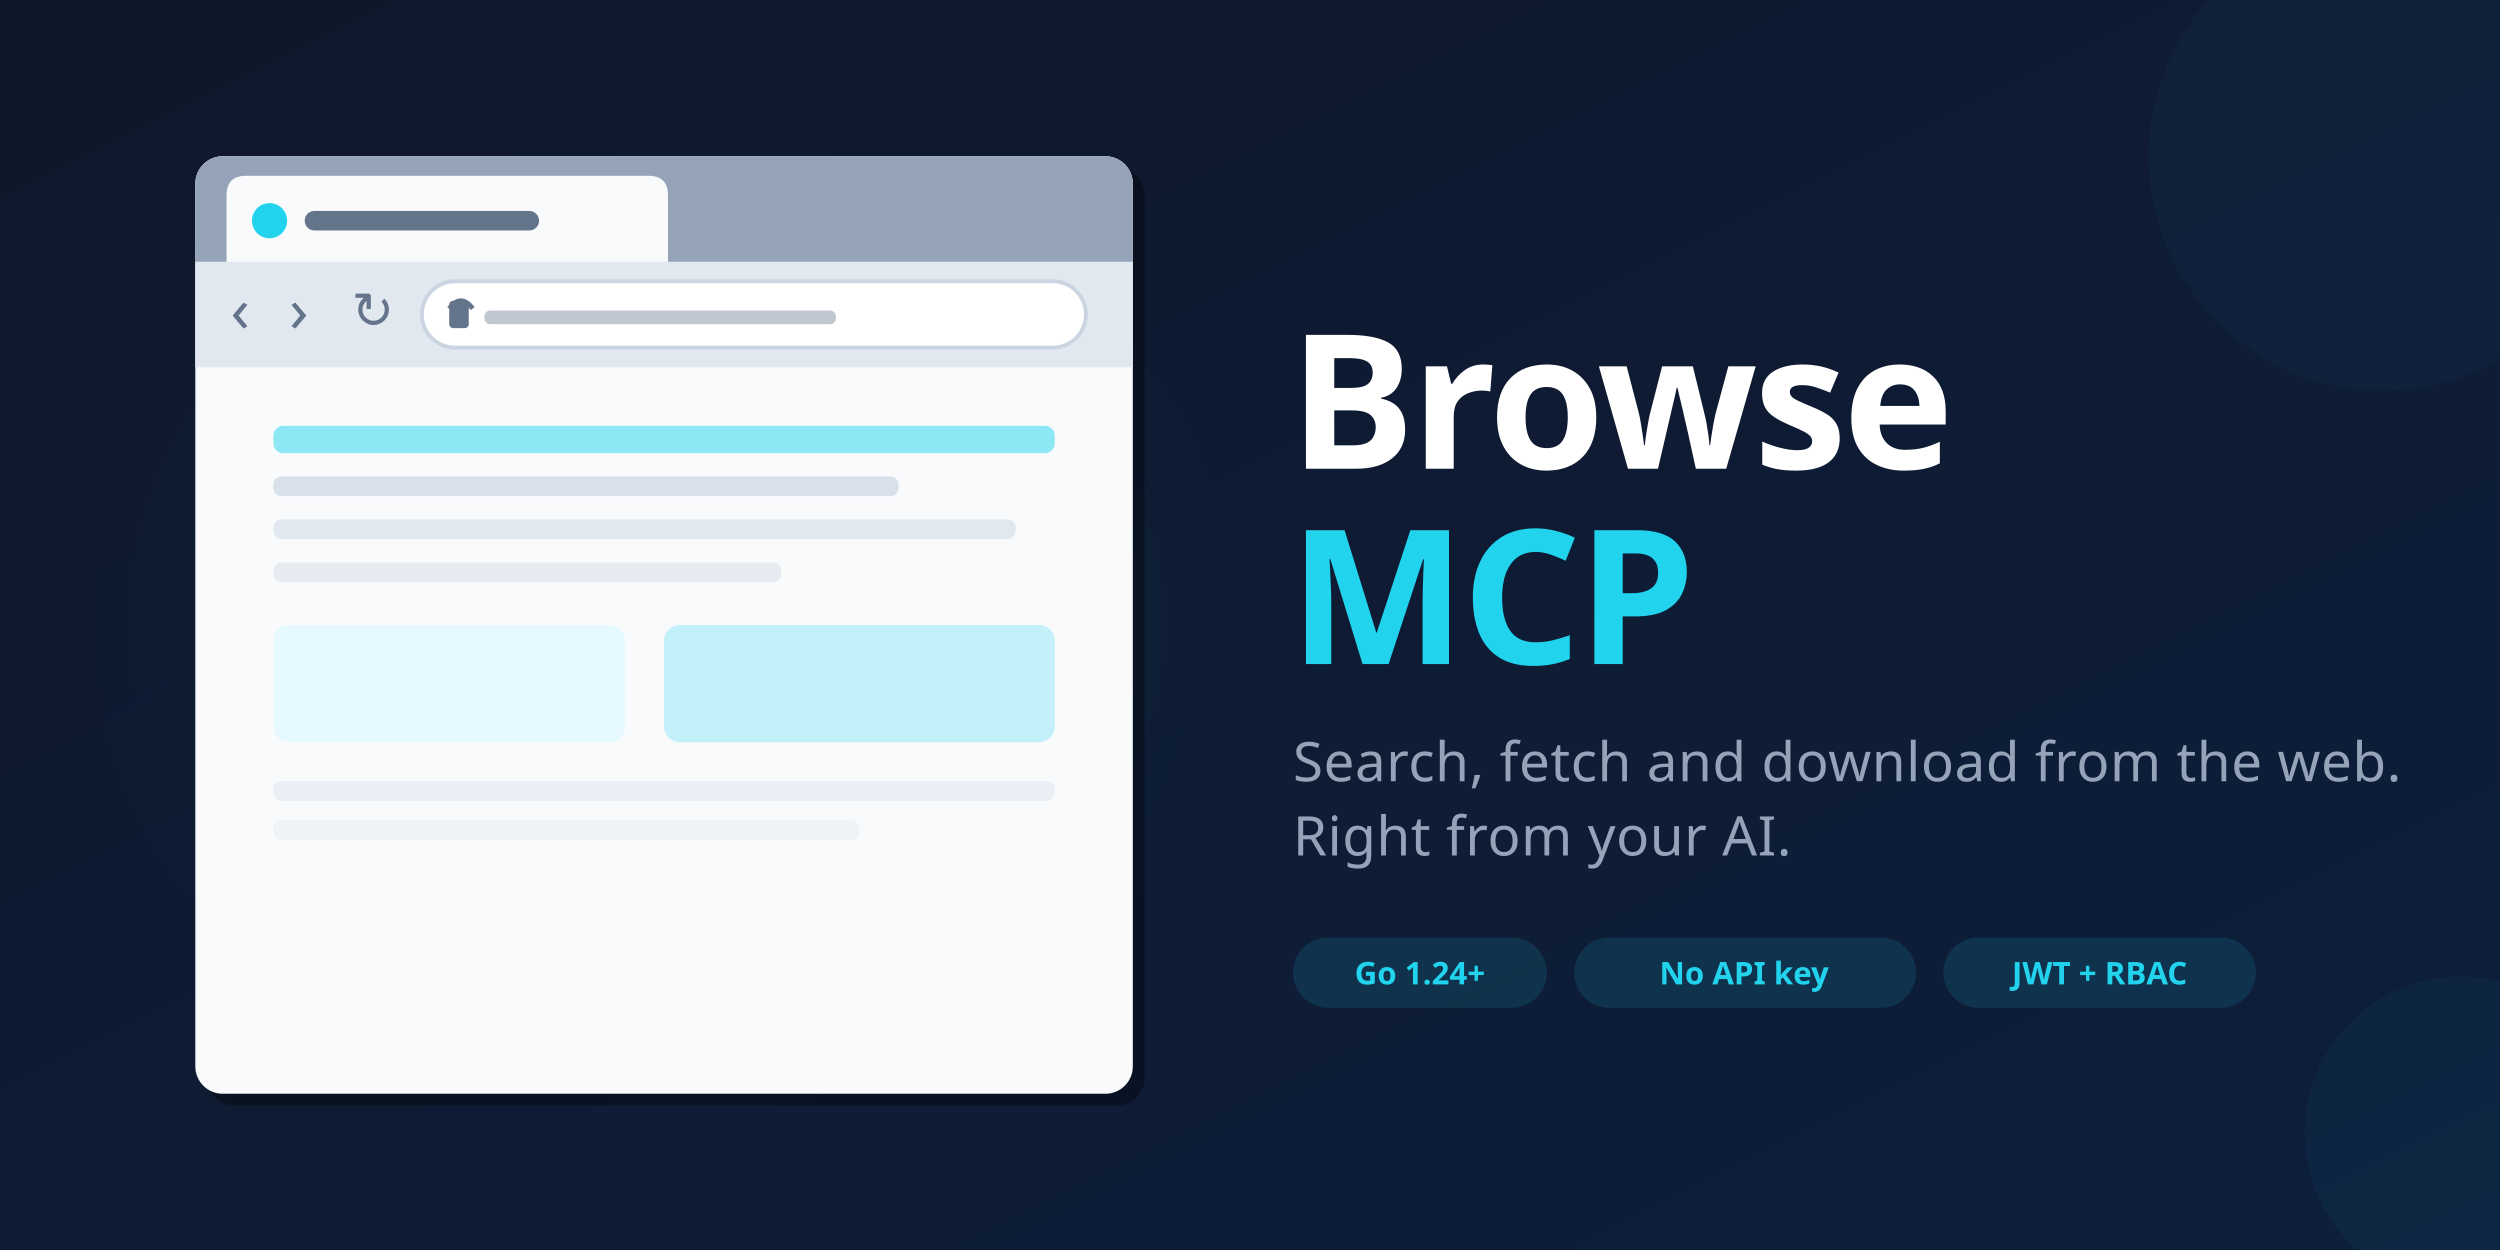
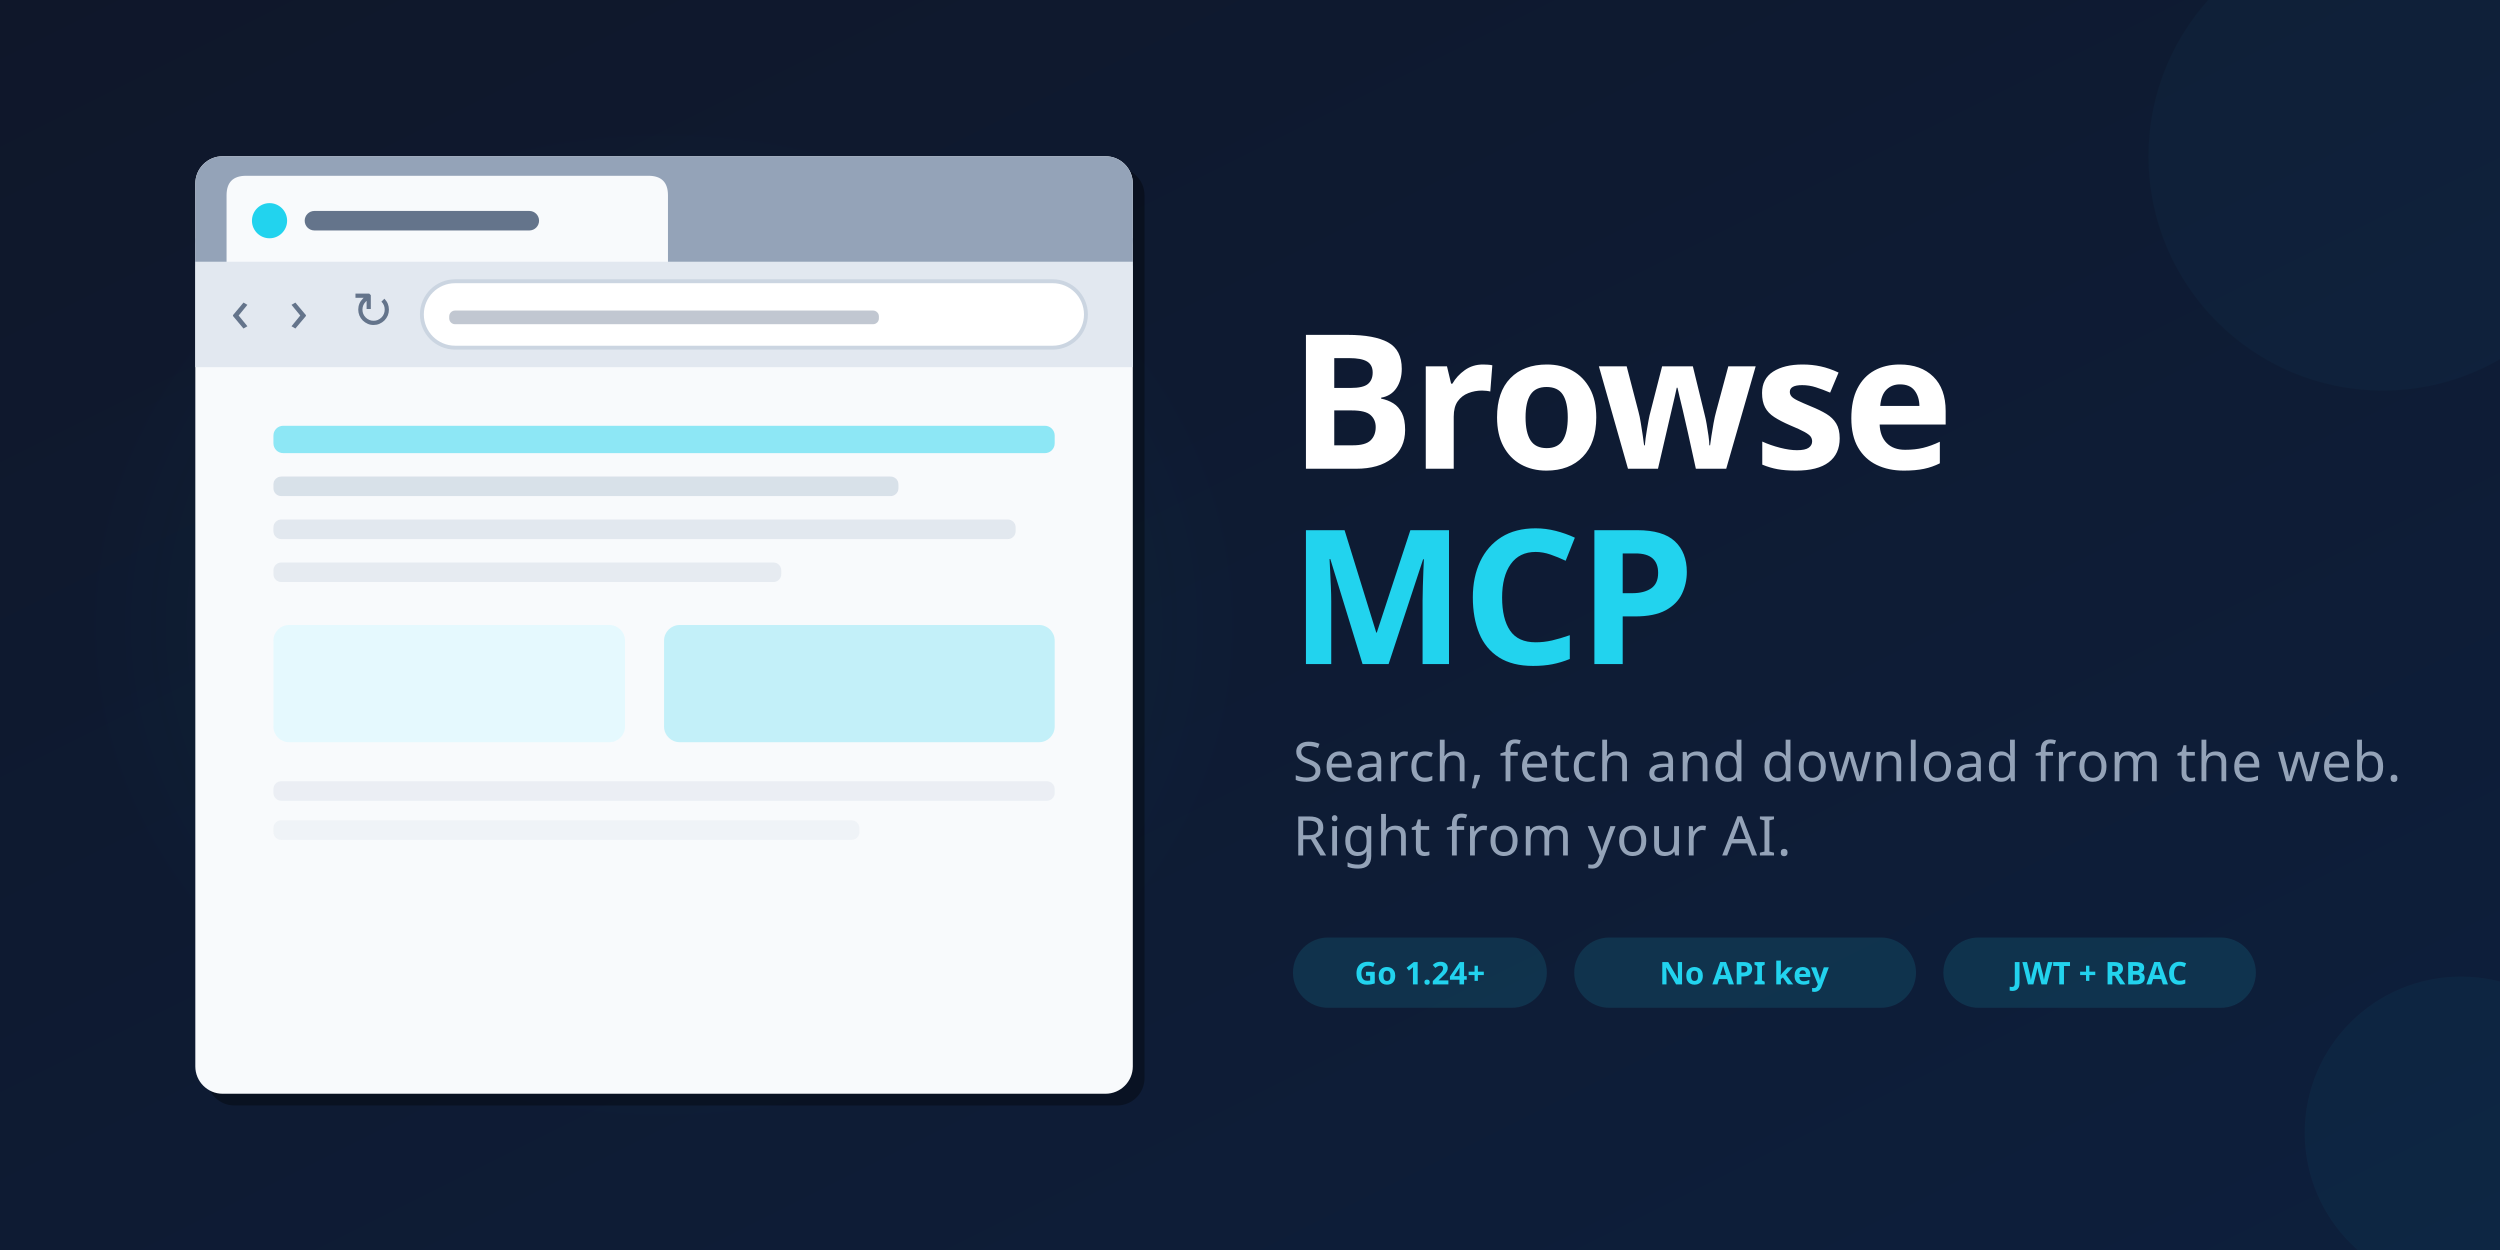
<svg xmlns="http://www.w3.org/2000/svg" viewBox="0 0 1280 640">
  <defs>
    <linearGradient id="bg" x1="0%" y1="0%" x2="100%" y2="100%">
      <stop offset="0%" style="stop-color:#0f172a;stop-opacity:1" />
      <stop offset="100%" style="stop-color:#0d1f3c;stop-opacity:1" />
    </linearGradient>
    <radialGradient id="glow" cx="50%" cy="50%" r="50%">
      <stop offset="0%" style="stop-color:#22d3ee;stop-opacity:0.08" />
      <stop offset="100%" style="stop-color:#22d3ee;stop-opacity:0" />
    </radialGradient>
  </defs>
  <rect width="1280" height="640" fill="url(#bg)" />
  <ellipse cx="340" cy="320" rx="300" ry="260" fill="url(#glow)" />
  <g transform="translate(100, 80)">
    <rect x="6" y="6" width="480" height="480" rx="14" fill="black" opacity="0.35" />
    <rect x="0" y="0" width="480" height="480" rx="14" fill="#f8fafc" />
    <rect x="0" y="0" width="480" height="56" rx="14" fill="#94a3b8" />
    <rect x="0" y="42" width="480" height="14" fill="#94a3b8" />
    <path d="M16 56 L16 20 Q16 10 26 10 L232 10 Q242 10 242 20 L242 56 Z" fill="#f8fafc" />
    <circle cx="38" cy="33" r="9" fill="#22d3ee" />
    <rect x="56" y="28" width="120" height="10" rx="5" fill="#64748b" />
    <rect x="0" y="54" width="480" height="54" fill="#e2e8f0" />
    <text x="18" y="90" font-family="system-ui" font-size="32" fill="#64748b">‹</text>
    <text x="48" y="90" font-family="system-ui" font-size="32" fill="#64748b">›</text>
    <text x="80" y="88" font-family="system-ui" font-size="26" fill="#64748b">↻</text>
    <rect x="116" y="64" width="340" height="34" rx="17" fill="white" stroke="#cbd5e1" stroke-width="2" />
-     <rect x="130" y="74" width="10" height="14" rx="2" fill="#64748b" />
-     <path d="M130 78 Q136 70 142 78" fill="none" stroke="#64748b" stroke-width="2.5" />
-     <rect x="148" y="79" width="180" height="7" rx="3" fill="#64748b" opacity="0.4" />
+     <rect x="130" y="79" width="220" height="7" rx="3" fill="#64748b" opacity="0.4" />
    <rect x="40" y="138" width="400" height="14" rx="5" fill="#22d3ee" opacity="0.5" />
    <rect x="40" y="164" width="320" height="10" rx="4" fill="#cbd5e1" opacity="0.7" />
    <rect x="40" y="186" width="380" height="10" rx="4" fill="#cbd5e1" opacity="0.5" />
    <rect x="40" y="208" width="260" height="10" rx="4" fill="#cbd5e1" opacity="0.4" />
    <rect x="40" y="240" width="180" height="60" rx="8" fill="#e0f9ff" opacity="0.8" />
    <rect x="240" y="240" width="200" height="60" rx="8" fill="#22d3ee" opacity="0.25" />
    <rect x="40" y="320" width="400" height="10" rx="4" fill="#cbd5e1" opacity="0.3" />
    <rect x="40" y="340" width="300" height="10" rx="4" fill="#cbd5e1" opacity="0.2" />
  </g>
  <text x="660" y="240" font-family="'Segoe UI', system-ui, sans-serif" font-size="96" font-weight="700" letter-spacing="-2">
    <tspan fill="white">Browse</tspan>
  </text>
  <text x="660" y="340" font-family="'Segoe UI', system-ui, sans-serif" font-size="96" font-weight="700" fill="#22d3ee" letter-spacing="-2">MCP</text>
  <text x="662" y="400" font-family="'Segoe UI', system-ui, sans-serif" font-size="28" fill="#94a3b8" letter-spacing="0.3">Search, fetch and download from the web.</text>
  <text x="662" y="438" font-family="'Segoe UI', system-ui, sans-serif" font-size="28" fill="#94a3b8" letter-spacing="0.3">Right from your AI.</text>
  <rect x="662" y="480" width="130" height="36" rx="18" fill="#22d3ee" opacity="0.12" />
  <text x="727" y="504" font-family="'Segoe UI', system-ui, sans-serif" font-size="16" fill="#22d3ee" text-anchor="middle" font-weight="600">Go 1.24+</text>
  <rect x="806" y="480" width="175" height="36" rx="18" fill="#22d3ee" opacity="0.12" />
  <text x="893" y="504" font-family="'Segoe UI', system-ui, sans-serif" font-size="16" fill="#22d3ee" text-anchor="middle" font-weight="600">No API key</text>
  <rect x="995" y="480" width="160" height="36" rx="18" fill="#22d3ee" opacity="0.12" />
  <text x="1075" y="504" font-family="'Segoe UI', system-ui, sans-serif" font-size="16" fill="#22d3ee" text-anchor="middle" font-weight="600">JWT + RBAC</text>
  <circle cx="1220" cy="80" r="120" fill="#22d3ee" opacity="0.03" />
  <circle cx="1260" cy="580" r="80" fill="#22d3ee" opacity="0.04" />
</svg>
